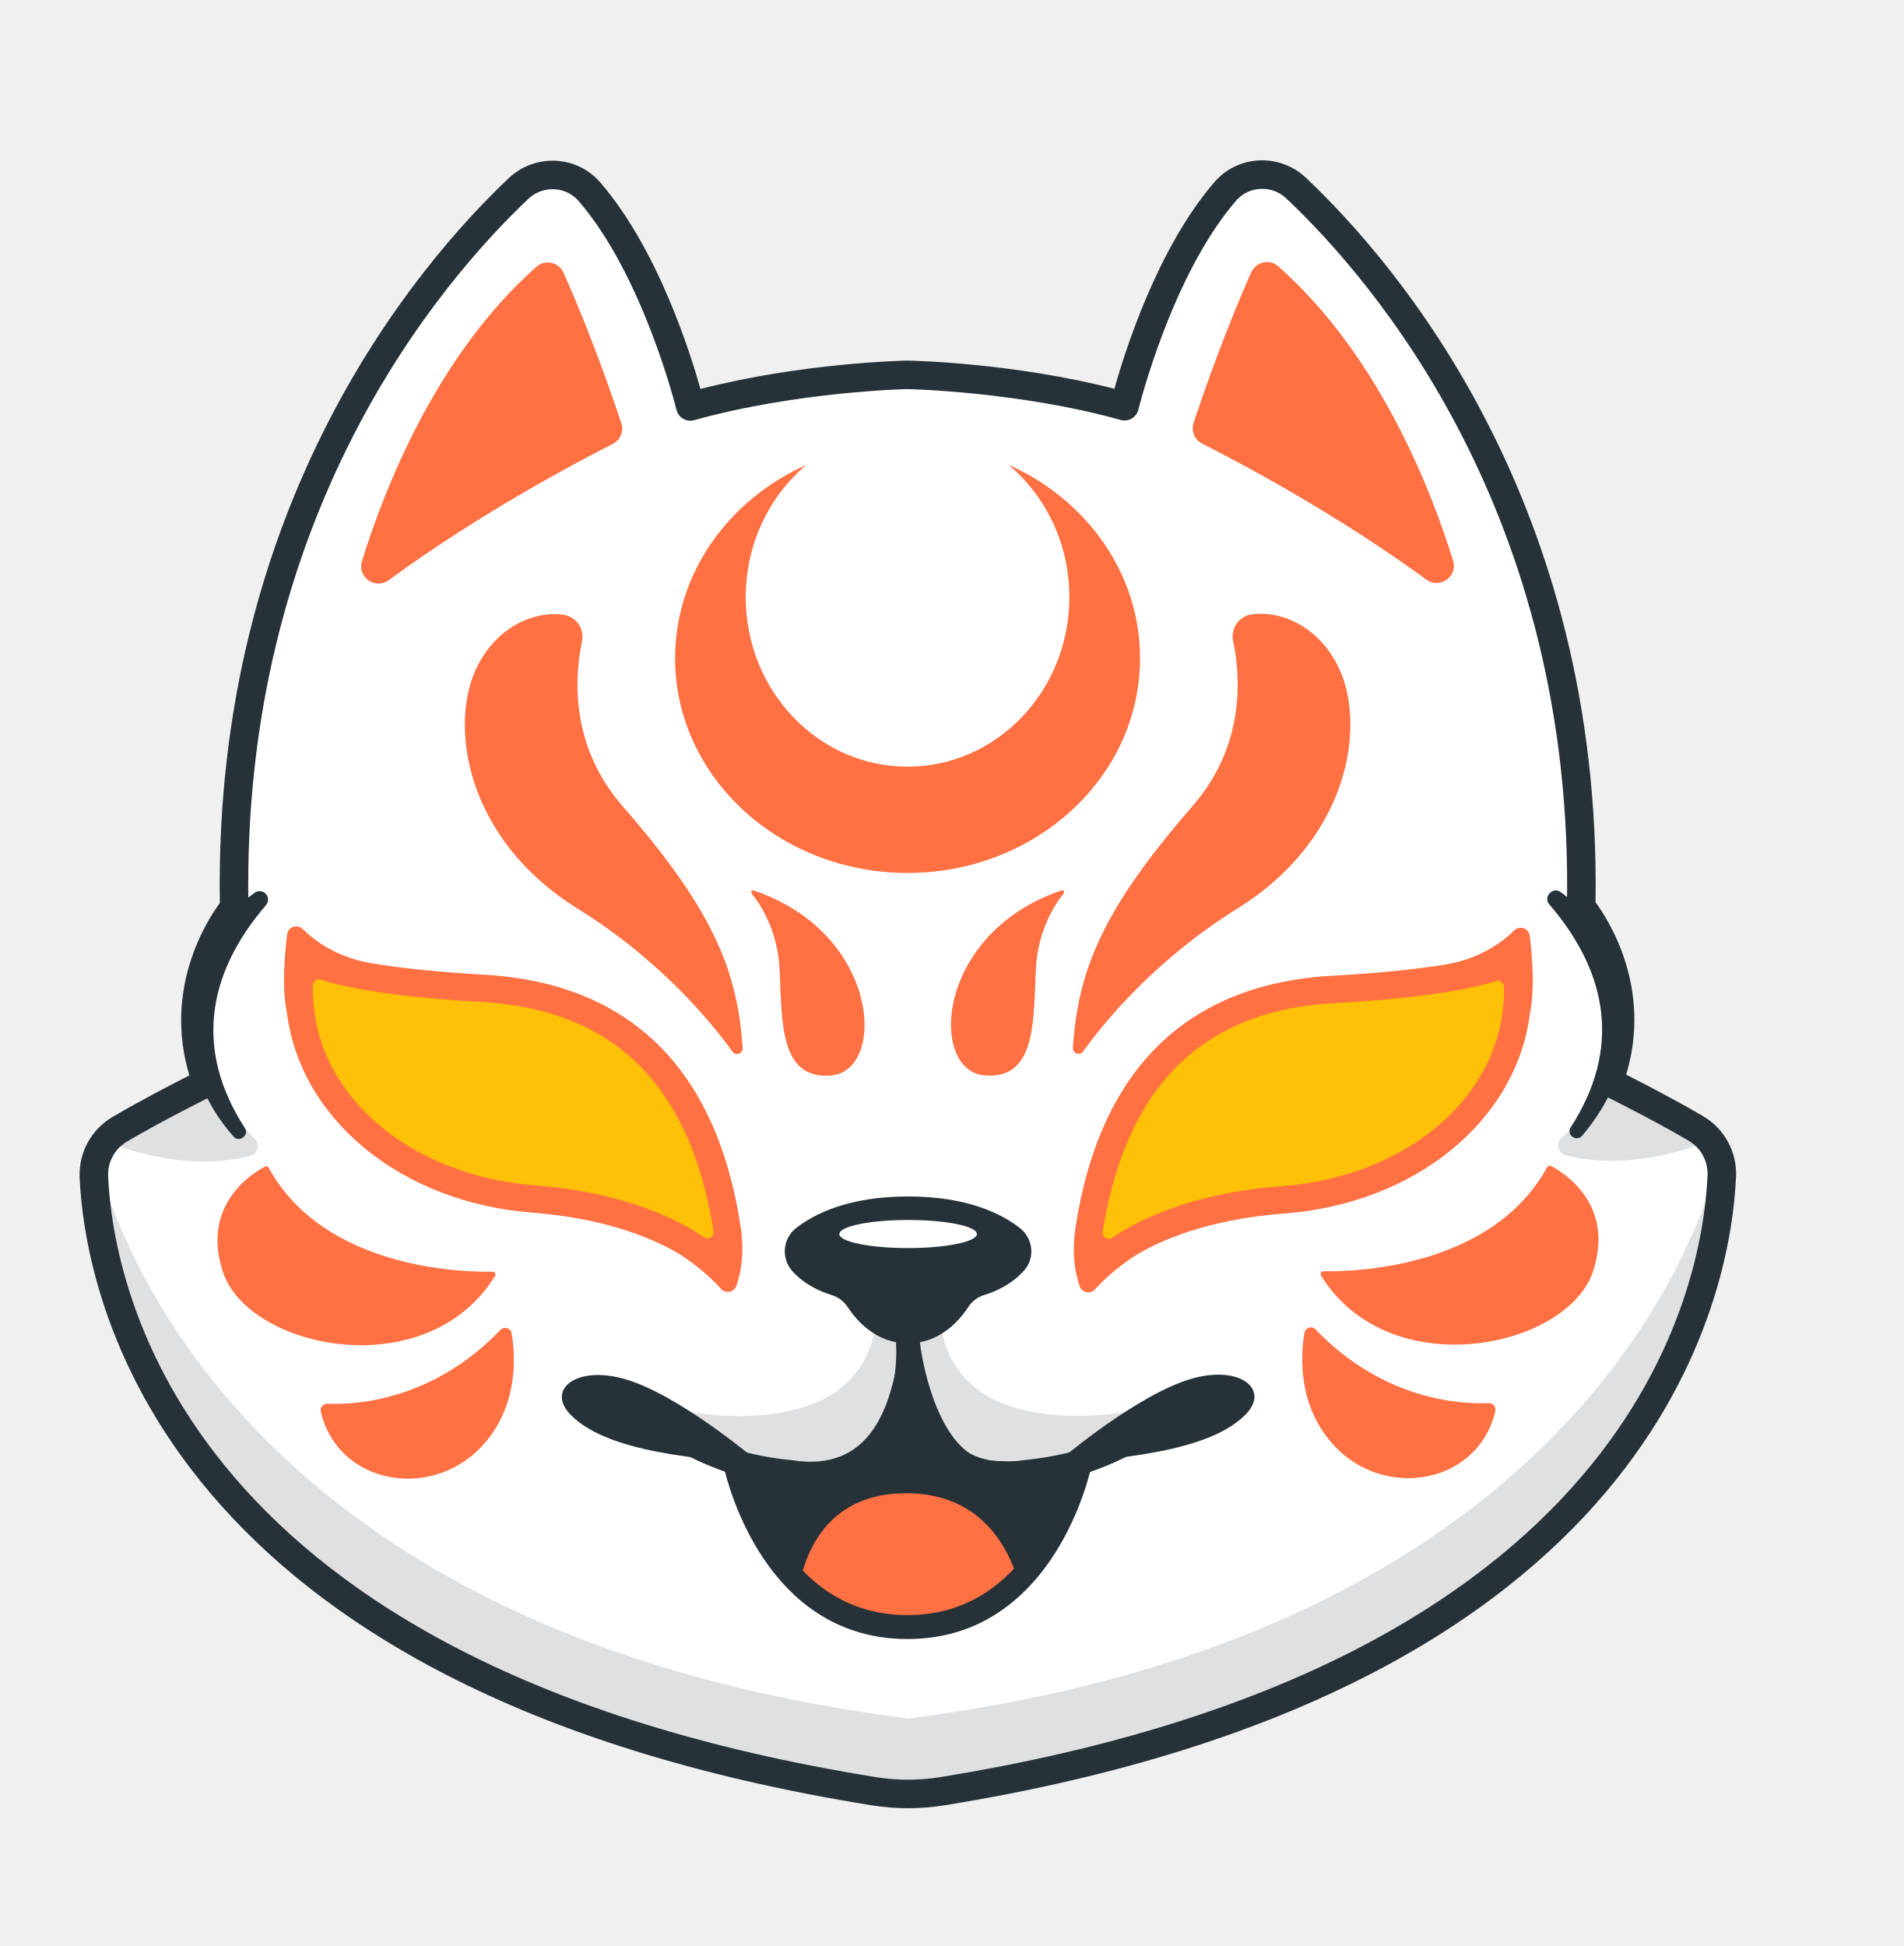
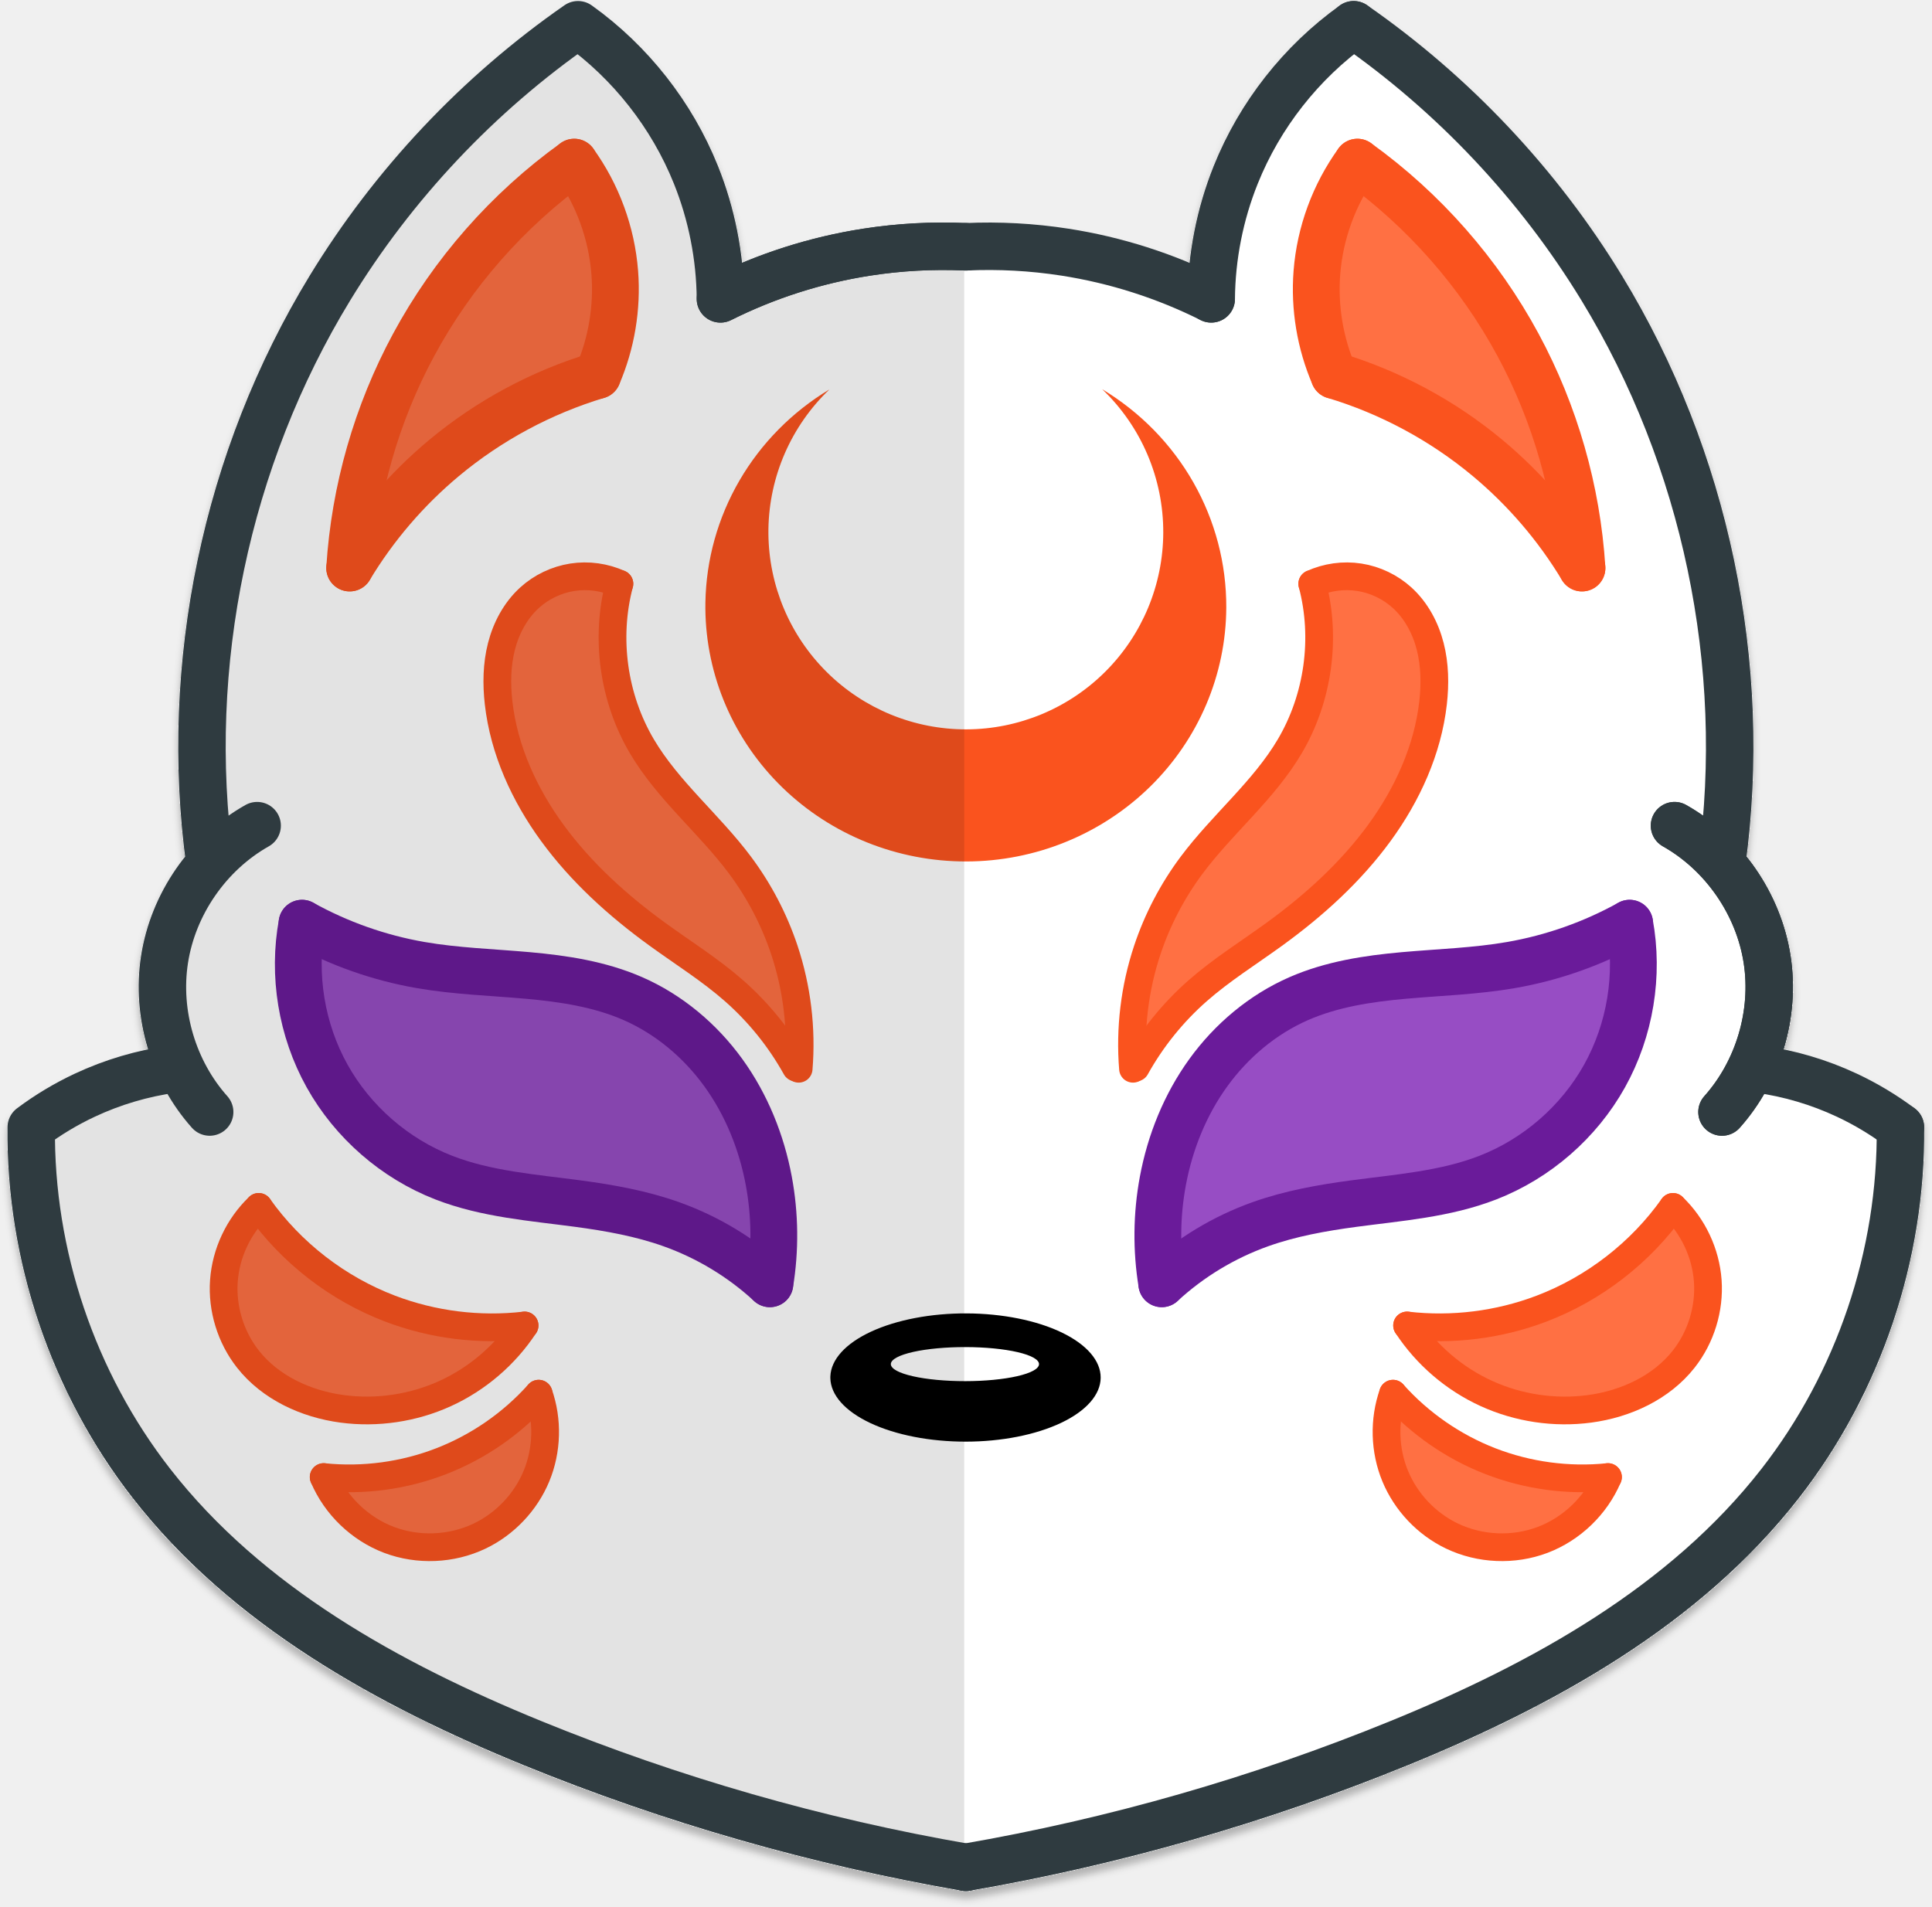
- <svg xmlns="http://www.w3.org/2000/svg" width="90" height="92" viewBox="0 0 90 92" fill="none">
-   <path d="M81.4 55.602C81.16 60.957 77.869 79.299 44.546 84.681C44.015 84.768 43.478 84.811 42.942 84.812C42.4 84.812 41.858 84.769 41.321 84.683C7.993 79.335 4.683 60.996 4.438 55.642C4.424 55.326 4.47 55.016 4.567 54.728C4.758 54.178 5.138 53.697 5.655 53.39C7.41 52.354 9.78 51.182 9.78 51.182C8.046 46.521 11.072 42.917 11.072 42.917C10.68 23.944 20.542 12.671 24.517 8.911C25.477 8.002 27.003 8.068 27.866 9.066C31.074 12.774 32.635 19.215 32.635 19.215C37.633 17.821 42.899 17.721 42.899 17.721C42.899 17.721 48.165 17.815 53.165 19.204C53.165 19.204 54.72 12.762 57.924 9.05C58.786 8.052 60.312 7.984 61.272 8.892C65.251 12.649 75.125 23.911 74.752 42.885C74.752 42.885 77.782 46.486 76.053 51.148C76.053 51.148 78.424 52.317 80.18 53.352C80.97 53.82 81.44 54.686 81.4 55.602Z" fill="white" />
-   <g opacity="0.15">
-     <path d="M81.286 54.688C80.387 58.315 74.239 77.238 42.94 81.245C11.637 77.27 5.469 58.354 4.567 54.728C4.47 55.017 4.424 55.327 4.438 55.642C4.683 60.997 7.993 79.335 41.321 84.683C41.858 84.769 42.4 84.812 42.942 84.812C43.484 84.811 44.026 84.768 44.562 84.682C77.885 79.299 81.176 60.957 81.416 55.602C81.429 55.287 81.383 54.977 81.286 54.688Z" fill="#263238" />
+ <svg xmlns="http://www.w3.org/2000/svg" width="1082" height="1068" viewBox="0 0 1082 1068" fill="none">
+   <g filter="url(#filter0_d_921_8196)">
+     <path d="M536.091 1041.13L406.296 1012.02L238.897 950.153L130.936 883.436L50.876 787.606L21.763 629.91L94.545 594.732L98.184 501.328L120.019 478.281L121.232 321.799L197.653 141.056L272.862 53.717L328.662 18.539L379.609 67.061L408.722 155.613L464.522 144.695L563.991 136.204L674.378 164.104L701.065 76.765L755.651 16.113L842.99 90.108L927.903 204.134L963.081 365.468L967.933 477.068L990.981 543.785L987.342 602.011L1041.93 612.928L1067.4 633.55L1040.72 752.428L1000.69 839.766L915.772 913.762L793.255 971.988L604.021 1030.21L536.091 1041.13Z" fill="white" />
+     <path d="M540.906 138.237C522.364 137.383 503.736 138.392 485.394 141.24C456.955 145.655 429.212 154.516 403.479 167.401" stroke="#2F3B40" stroke-width="26.588" stroke-linecap="round" stroke-linejoin="round" />
+     <path d="M540.905 1045.95C624.083 1031.59 705.695 1008.17 783.836 976.256C864.36 943.363 943.479 899.544 996.956 830.941C1040.93 774.525 1065.09 702.968 1064.32 631.441" stroke="#2F3B40" stroke-width="26.588" stroke-linecap="round" stroke-linejoin="round" />
+     <path d="M1064.32 631.442C1054.96 624.435 1044.88 618.389 1034.3 613.429C1018.71 606.129 1002.03 601.195 984.978 598.848" stroke="#2F3B40" stroke-width="26.588" stroke-linecap="round" stroke-linejoin="round" />
+     <path d="M964.392 622.864C984.81 599.998 994.351 567.818 989.696 537.519C984.916 506.405 965.223 477.925 937.802 462.466" stroke="#2F3B40" stroke-width="26.588" stroke-linecap="round" stroke-linejoin="round" />
+     <path d="M758.104 13.863C813.978 52.698 861.636 103.297 897.059 161.396C955.204 256.763 979.386 372.375 964.337 483.051" stroke="#2F3B40" stroke-width="26.588" stroke-linecap="round" stroke-linejoin="round" />
+     <path d="M678.333 167.4C678.528 143.656 683.209 119.957 692.057 97.922C705.515 64.405 728.722 34.869 758.104 13.863" stroke="#2F3B40" stroke-width="26.588" stroke-linecap="round" stroke-linejoin="round" />
+     <path d="M540.905 138.237C559.448 137.383 578.076 138.392 596.418 141.24C624.856 145.655 652.599 154.516 678.333 167.401" stroke="#2F3B40" stroke-width="26.588" stroke-linecap="round" stroke-linejoin="round" />
+     <path d="M617.275 218.011C628.131 228.38 636.762 240.851 642.642 254.664C648.522 268.477 651.527 283.342 651.475 298.354C651.37 327.565 639.711 355.548 619.044 376.191C598.376 396.834 570.38 408.46 541.169 408.53C511.958 408.6 483.907 397.108 463.141 376.565C442.375 356.021 430.581 328.095 430.336 298.886L430.346 296.248C430.587 281.614 433.73 267.172 439.595 253.762C445.46 240.351 453.929 228.239 464.511 218.126C443.622 230.701 426.307 248.228 414.167 269.089C402.027 289.95 395.453 313.471 395.053 337.478L395.034 340.888C395.357 378.621 410.916 414.696 438.311 441.234C465.707 467.772 502.714 482.616 541.249 482.525C579.785 482.435 616.718 467.416 643.983 440.75C671.249 414.083 686.63 377.935 686.768 340.201C686.854 315.708 680.508 291.605 668.337 270.207C656.167 248.808 638.586 230.834 617.275 218.011Z" fill="#FA531E" />
+     <path d="M200.686 301.784L205.538 230.822L269.829 142.27L326.842 96.781L339.579 131.353L345.644 190.185L331.694 207.167L264.977 241.133L200.686 301.784Z" fill="#FF7043" />
+     <path d="M195.834 318.161C198.596 274.589 210.895 231.646 231.619 193.218C253.372 152.881 284.393 117.579 321.598 90.82" stroke="#FA531E" stroke-width="26.2" stroke-linecap="round" stroke-linejoin="round" />
+     <path d="M334.698 210.288C342.49 192.236 345.814 172.275 344.293 152.672C342.573 130.5 334.626 108.843 321.598 90.82" stroke="#FA531E" stroke-width="26.2" stroke-linecap="round" stroke-linejoin="round" />
+     <path d="M195.834 318.16C209.846 294.878 227.779 273.963 248.65 256.563C273.834 235.566 303.296 219.722 334.698 210.287" stroke="#FA531E" stroke-width="26.2" stroke-linecap="round" stroke-linejoin="round" />
+     <path d="M292.4 438.877L278.676 388.699L286.395 342.81L321.992 323.939L344.294 325.655L343.864 369.829L361.877 422.152L408.625 478.763L437.359 531.085L445.936 586.41L415.486 562.822L361.448 517.79L328.425 491.2L292.4 438.877Z" fill="#FF7043" />
+     <path d="M447.286 598.637C449.118 576.24 446.38 553.48 439.289 532.157C433.614 515.095 425.17 498.961 414.414 484.552C397.197 461.487 374.16 442.856 359.518 418.076C343.51 390.984 338.857 357.414 346.892 326.988" stroke="#FA531E" stroke-width="15.526" stroke-linecap="round" stroke-linejoin="round" />
+     <path d="M445.785 597.993C436.801 581.831 425.03 567.222 411.149 555.005C397.846 543.298 382.74 533.862 368.389 523.466C346.123 507.337 325.456 488.667 309.253 466.453C293.614 445.011 282.213 420.043 279.231 393.671C278.038 383.123 278.207 372.326 280.84 362.043C283.472 351.76 288.673 341.991 296.516 334.839C303.168 328.773 311.629 324.718 320.523 323.331C329.418 321.945 338.711 323.234 346.893 326.988" stroke="#FA531E" stroke-width="15.526" stroke-linecap="round" stroke-linejoin="round" />
+     <path d="M164.901 530.441L192.801 606.863L215.242 637.189L277.107 665.695L369.298 683.891L434.802 709.364L422.672 617.78L344.431 555.915L252.847 544.998L164.901 530.441Z" fill="#974DC4" />
+     <path d="M431.163 719.07C415.25 704.401 396.355 692.981 375.97 685.712C359.166 679.72 341.491 676.554 323.809 674.188C298.431 670.792 272.467 668.902 248.601 659.632C221.108 648.953 197.552 628.443 183.191 602.682C168.831 576.921 163.773 546.1 169.147 517.1" stroke="#6A1B9A" stroke-width="26.2" stroke-linecap="round" stroke-linejoin="round" />
+     <path d="M431.163 719.07C434.295 700.022 434.089 680.429 430.556 661.451C426.514 639.733 418.053 618.744 405.108 600.842C392.163 582.941 374.675 568.203 354.438 559.345C335.984 551.267 315.751 548.183 295.686 546.386C275.622 544.588 255.407 543.992 235.56 540.543C212.322 536.504 189.771 528.544 169.146 517.1" stroke="#6A1B9A" stroke-width="26.2" stroke-linecap="round" stroke-linejoin="round" />
+     <path d="M143.067 676.918L163.688 695.416L198.26 724.53L247.994 737.57L282.566 749.094L267.1 762.74L233.741 786.091H192.194L157.016 777.297L130.633 757.281L126.084 707.244L143.067 676.918Z" fill="#FF7043" />
+     <path d="M293.786 742.42C282.952 758.931 267.382 772.297 249.42 780.505C231.458 788.713 211.162 791.737 191.587 789.122C171.366 786.42 151.43 777.259 138.82 761.222C129.168 748.947 124.283 733.019 125.391 717.443C126.5 701.866 133.592 686.791 144.885 676.006" stroke="#FA531E" stroke-width="15.526" stroke-linecap="round" stroke-linejoin="round" />
+     <path d="M293.786 742.42C268.447 745.338 242.42 742.086 218.578 733.023C189.12 721.825 163.12 701.708 144.886 676.006" stroke="#FA531E" stroke-width="15.526" stroke-linecap="round" stroke-linejoin="round" />
+     <path d="M184.109 830.44L205.339 855.1L235.36 865.822L269.67 861.533L295.402 837.301L303.336 785.837L245.01 817.145L207.912 826.366L184.109 830.44Z" fill="#FF7043" />
+     <path d="M181.277 827.333C188.07 843.347 201.613 856.369 217.883 862.526C234.152 868.684 252.923 867.893 268.616 860.388C282.833 853.59 294.391 841.401 300.425 826.843C306.458 812.285 306.911 795.493 301.672 780.631" stroke="#FA531E" stroke-width="15.526" stroke-linecap="round" stroke-linejoin="round" />
+     <path d="M181.277 827.333C203.527 829.607 226.306 826.529 247.154 818.43C267.958 810.348 286.807 797.28 301.672 780.631" stroke="#FA531E" stroke-width="15.526" stroke-linecap="round" stroke-linejoin="round" />
+     <path d="M541.442 735.661C521.446 735.571 502.187 739.239 487.871 745.863C473.555 752.488 465.345 761.532 465.034 771.019L465.029 771.877C465.196 781.365 473.269 790.437 487.486 797.111C501.702 803.785 520.907 807.518 540.905 807.495C560.903 807.473 580.068 803.696 594.217 796.99C608.366 790.285 616.348 781.195 616.42 771.706C616.491 762.217 608.646 753.1 594.598 746.346C580.549 739.592 561.439 735.751 541.442 735.661ZM540.794 754.531C551.754 754.555 562.227 755.575 569.927 757.368C577.628 759.162 581.929 761.583 581.894 764.104C581.854 766.624 577.478 769.039 569.722 770.821C561.966 772.602 551.46 773.605 540.499 773.611C529.537 773.617 519.01 772.625 511.217 770.853C503.425 769.08 498.999 766.67 498.908 764.149L498.913 763.923C499.085 761.403 503.585 759 511.432 757.24C519.279 755.481 529.835 754.507 540.794 754.531Z" fill="black" />
+     <path d="M964.392 622.864C984.81 599.998 994.35 567.818 989.695 537.519C984.915 506.405 965.223 477.925 937.802 462.466" stroke="#2F3B40" stroke-width="26.588" stroke-linecap="round" stroke-linejoin="round" />
+     <path d="M881.125 301.784L876.273 230.822L811.982 142.27L754.969 96.781L742.232 131.353L736.167 190.185L750.117 207.167L816.834 241.133L881.125 301.784Z" fill="#FF7043" />
+     <path d="M885.977 318.161C883.215 274.589 870.916 231.646 850.192 193.218C828.439 152.881 797.418 117.579 760.213 90.82" stroke="#FA531E" stroke-width="26.2" stroke-linecap="round" stroke-linejoin="round" />
+     <path d="M747.113 210.288C739.321 192.236 735.997 172.275 737.518 152.672C739.238 130.5 747.184 108.843 760.213 90.82" stroke="#FA531E" stroke-width="26.2" stroke-linecap="round" stroke-linejoin="round" />
+     <path d="M885.977 318.16C871.965 294.878 854.032 273.963 833.161 256.563C807.977 235.566 778.515 219.722 747.113 210.287" stroke="#FA531E" stroke-width="26.2" stroke-linecap="round" stroke-linejoin="round" />
+     <path d="M789.412 438.877L803.136 388.699L795.416 342.81L759.82 323.939L737.518 325.655L737.947 369.829L719.934 422.152L673.187 478.763L644.452 531.085L635.875 586.41L666.325 562.822L720.363 517.79L753.386 491.2L789.412 438.877Z" fill="#FF7043" />
+     <path d="M634.525 598.637C632.693 576.24 635.431 553.48 642.522 532.157C648.197 515.095 656.641 498.961 667.397 484.552C684.614 461.487 707.652 442.856 722.293 418.076C738.302 390.984 742.955 357.414 734.919 326.988" stroke="#FA531E" stroke-width="15.526" stroke-linecap="round" stroke-linejoin="round" />
+     <path d="M636.026 597.993C645.011 581.831 656.781 567.222 670.663 555.005C683.965 543.298 699.072 533.862 713.423 523.466C735.689 507.337 756.356 488.667 772.558 466.453C788.198 445.011 799.599 420.043 802.581 393.671C803.774 383.123 803.604 372.326 800.972 362.043C798.339 351.76 793.138 341.991 785.295 334.839C778.644 328.773 770.183 324.718 761.288 323.331C752.394 321.945 743.1 323.234 734.919 326.988" stroke="#FA531E" stroke-width="15.526" stroke-linecap="round" stroke-linejoin="round" />
+     <path d="M916.91 530.441L889.01 606.863L866.569 637.189L804.704 665.695L712.513 683.891L647.009 709.364L659.139 617.78L737.38 555.915L828.965 544.998L916.91 530.441Z" fill="#974DC4" />
+     <path d="M650.647 719.07C666.56 704.401 685.455 692.981 705.841 685.712C722.644 679.72 740.319 676.554 758.001 674.188C783.379 670.792 809.343 668.902 833.21 659.632C860.702 648.953 884.258 628.443 898.619 602.682C912.98 576.921 918.038 546.1 912.664 517.1" stroke="#6A1B9A" stroke-width="26.2" stroke-linecap="round" stroke-linejoin="round" />
+     <path d="M650.648 719.07C647.517 700.022 647.723 680.429 651.255 661.451C655.297 639.733 663.758 618.744 676.703 600.842C689.648 582.941 707.136 568.203 727.373 559.345C745.827 551.267 766.06 548.183 786.125 546.386C806.189 544.588 826.404 543.992 846.251 540.543C869.489 536.504 892.041 528.544 912.665 517.1" stroke="#6A1B9A" stroke-width="26.2" stroke-linecap="round" stroke-linejoin="round" />
+     <path d="M938.745 676.918L918.123 695.416L883.551 724.53L833.817 737.57L799.245 749.094L814.711 762.74L848.07 786.091H889.617L924.795 777.297L951.178 757.281L955.727 707.244L938.745 676.918Z" fill="#FF7043" />
+     <path d="M788.024 742.42C798.859 758.931 814.429 772.297 832.391 780.505C850.353 788.713 870.648 791.737 890.223 789.122C910.444 786.42 930.38 777.259 942.99 761.222C952.642 748.947 957.528 733.019 956.42 717.443C955.311 701.866 948.218 686.791 936.925 676.006" stroke="#FA531E" stroke-width="15.526" stroke-linecap="round" stroke-linejoin="round" />
+     <path d="M788.024 742.42C813.363 745.338 839.391 742.086 863.233 733.023C892.69 721.825 918.69 701.708 936.925 676.006" stroke="#FA531E" stroke-width="15.526" stroke-linecap="round" stroke-linejoin="round" />
+     <path d="M897.702 830.44L876.473 855.1L846.452 865.822L812.142 861.533L786.41 837.301L778.476 785.837L836.802 817.145L873.9 826.366L897.702 830.44Z" fill="#FF7043" />
+     <path d="M900.534 827.333C893.742 843.347 880.198 856.369 863.929 862.526C847.66 868.684 828.889 867.893 813.195 860.388C798.978 853.59 787.42 841.401 781.387 826.843C775.353 812.285 774.9 795.493 780.14 780.631" stroke="#FA531E" stroke-width="15.526" stroke-linecap="round" stroke-linejoin="round" />
+     <path d="M900.534 827.333C878.284 829.607 855.506 826.529 834.658 818.43C813.853 810.348 795.005 797.28 780.14 780.631" stroke="#FA531E" stroke-width="15.526" stroke-linecap="round" stroke-linejoin="round" />
+     <path d="M540.007 1049.89V142.182L464.23 146.215L406.005 164.41L393.874 113.766L345.05 34.009L319.879 21.271L210.873 119.88L130.245 284.568L106.657 387.498L123.812 489.569L85.213 526.024L93.791 596.359L69.774 614.801L15.307 634.1L31.175 755.043L86.071 841.246L182.139 918.444L312.088 985.348L454.903 1030.38L540.007 1049.89Z" fill="black" fill-opacity="0.112" />
+     <path d="M540.905 1045.95C457.727 1031.59 376.115 1008.17 297.974 976.256C217.45 943.364 138.331 899.545 84.855 830.942C40.878 774.526 16.716 702.969 17.491 631.442C26.848 624.435 36.926 618.388 47.512 613.429C63.096 606.129 79.785 601.195 96.833 598.847M117.418 622.864C97.001 599.998 87.46 567.818 92.115 537.519C96.895 506.405 116.587 477.925 144.009 462.466M117.474 483.051C102.425 372.375 126.606 256.763 184.752 161.396C220.175 103.297 267.833 52.698 323.708 13.863C353.089 34.869 376.296 64.405 389.754 97.922C398.601 119.957 403.282 143.656 403.477 167.4M540.906 138.237C522.364 137.383 503.736 138.391 485.394 141.239C456.955 145.655 429.212 154.515 403.479 167.4" stroke="#2F3B40" stroke-width="26.588" stroke-linecap="round" stroke-linejoin="round" />
  </g>
-   <g opacity="0.15">
-     <path d="M54.635 66.443C54.635 66.443 50.913 67.561 47.664 66.447C44.415 65.333 44.462 62.306 44.462 62.306L42.934 62.306L41.407 62.307C41.407 62.307 41.456 65.334 38.208 66.452C34.96 67.569 31.238 66.455 31.238 66.455C30.566 68.34 36.461 70.094 39.385 69.579C42.309 69.065 42.935 63.991 42.935 63.991C42.935 63.991 43.566 69.064 46.49 69.576C49.415 70.087 55.309 68.327 54.635 66.443Z" fill="#263238" />
-   </g>
-   <g opacity="0.15">
-     <path d="M4.996 53.959C4.996 53.959 8.565 55.534 11.839 54.639C12.188 54.544 12.307 54.108 12.051 53.853C11.284 53.089 9.97 51.569 9.634 49.842L9.779 51.182L4.996 53.959Z" fill="#263238" />
-   </g>
-   <g opacity="0.15">
-     <path d="M80.856 53.92C80.856 53.92 77.29 55.499 74.014 54.607C73.665 54.512 73.546 54.077 73.802 53.821C74.568 53.056 75.88 51.535 76.214 49.808L76.07 51.148L80.856 53.92Z" fill="#263238" />
-   </g>
-   <path d="M28.968 20.988C27.331 21.816 22.744 24.23 18.379 27.425C17.743 27.891 16.88 27.286 17.112 26.533C18.16 23.136 20.625 16.8 25.362 12.609C25.773 12.245 26.42 12.394 26.643 12.895C27.219 14.192 28.275 16.703 29.372 20.001C29.5 20.385 29.33 20.806 28.968 20.988Z" fill="#FF7043" />
-   <path d="M56.833 20.974C58.472 21.8 63.061 24.209 67.429 27.4C68.066 27.865 68.929 27.259 68.696 26.506C67.644 23.11 65.172 16.777 60.431 12.591C60.02 12.227 59.373 12.377 59.15 12.879C58.575 14.176 57.523 16.689 56.428 19.987C56.301 20.372 56.471 20.792 56.833 20.974Z" fill="#FF7043" />
-   <path d="M53.896 31.113C53.899 36.718 48.981 41.267 42.911 41.27C36.842 41.273 31.919 36.729 31.916 31.124C31.914 27.098 34.45 23.619 38.126 21.975C36.374 23.443 35.254 25.703 35.255 28.237C35.258 32.662 38.684 36.249 42.909 36.246C47.134 36.244 50.556 32.654 50.554 28.229C50.553 25.695 49.43 23.436 47.676 21.97C51.355 23.61 53.894 27.087 53.896 31.113Z" fill="#FF7043" />
-   <path d="M26.637 29.064C27.239 29.148 27.642 29.732 27.515 30.326C27.191 31.841 26.881 35.18 29.424 38.101C33.56 42.853 34.859 45.717 35.109 49.539C35.127 49.809 34.784 49.937 34.627 49.718C33.638 48.343 31.238 45.4 27.306 42.956C21.979 39.643 21.255 34.289 22.503 31.632C23.455 29.605 25.273 28.872 26.637 29.064Z" fill="#FF7043" />
-   <path d="M59.173 29.047C58.571 29.132 58.168 29.716 58.296 30.31C58.622 31.825 58.936 35.163 56.395 38.088C52.264 42.844 50.968 45.708 50.722 49.532C50.705 49.801 51.047 49.928 51.205 49.709C52.192 48.334 54.589 45.389 58.518 42.94C63.842 39.622 64.56 34.267 63.31 31.611C62.356 29.585 60.537 28.854 59.173 29.047Z" fill="#FF7043" />
-   <path d="M35.629 42.099C35.545 42.071 35.48 42.178 35.538 42.249C35.947 42.749 36.78 43.993 36.86 45.895C36.967 48.425 36.899 51.033 39.276 50.847C41.938 50.639 41.619 44.111 35.629 42.099Z" fill="#FF7043" />
-   <path d="M50.195 42.092C50.278 42.063 50.343 42.17 50.286 42.241C49.877 42.742 49.046 43.986 48.967 45.889C48.862 48.419 48.934 51.027 46.557 50.843C43.894 50.638 44.207 44.11 50.195 42.092Z" fill="#FF7043" />
-   <path d="M23.284 60.121C21.936 60.147 15.349 60.024 12.701 55.208C12.666 55.145 12.59 55.119 12.526 55.153C11.957 55.45 9.49 56.948 10.537 60.129C11.74 63.786 20.181 65.546 23.401 60.324C23.456 60.234 23.388 60.118 23.284 60.121Z" fill="#FF7043" />
-   <path d="M15.482 66.363C16.679 66.418 20.398 66.279 23.662 62.87C23.838 62.687 24.145 62.784 24.187 63.034C24.373 64.133 24.516 66.542 22.746 68.41C20.344 70.944 15.977 70.176 15.167 66.743C15.12 66.543 15.277 66.354 15.482 66.363Z" fill="#FF7043" />
-   <path d="M62.569 60.1C63.916 60.126 70.503 59.995 73.146 55.177C73.181 55.114 73.257 55.088 73.32 55.121C73.89 55.418 76.359 56.913 75.315 60.096C74.116 63.754 65.676 65.522 62.451 60.303C62.395 60.214 62.464 60.098 62.569 60.1Z" fill="#FF7043" />
-   <path d="M70.376 66.335C69.179 66.391 65.461 66.256 62.192 62.85C62.017 62.667 61.71 62.764 61.668 63.014C61.483 64.114 61.342 66.523 63.114 68.389C65.519 70.921 69.885 70.148 70.692 66.714C70.739 66.515 70.581 66.325 70.376 66.335Z" fill="#FF7043" />
-   <path d="M12.556 42.813C9.78 46.058 9.191 49.652 11.578 53.332C11.798 53.674 11.302 54.042 11.039 53.729C8.37 50.735 8.179 46.389 10.852 43.321C11.204 42.908 11.577 42.542 12.036 42.207C12.214 42.076 12.465 42.115 12.595 42.294C12.714 42.456 12.69 42.674 12.556 42.813Z" fill="#263238" />
-   <path d="M73.785 42.175C76.43 44.135 77.64 47.872 76.429 50.964C76.044 51.979 75.475 52.898 74.794 53.696C74.673 53.837 74.462 53.854 74.32 53.733C74.192 53.624 74.167 53.438 74.254 53.299C76.647 49.602 76.036 45.999 73.244 42.756C72.94 42.405 73.415 41.897 73.785 42.175Z" fill="#263238" />
-   <path d="M42.923 56.564C40.121 56.566 38.496 57.385 37.632 58.062C36.99 58.566 36.921 59.51 37.472 60.111C38.062 60.756 38.826 61.076 39.32 61.227C39.629 61.321 39.898 61.523 40.075 61.794C40.489 62.427 41.417 63.509 42.926 63.508C44.435 63.507 45.362 62.425 45.776 61.791C45.953 61.52 46.221 61.318 46.531 61.223C47.04 61.067 47.837 60.73 48.434 60.042C48.946 59.451 48.833 58.541 48.217 58.059C47.352 57.382 45.727 56.563 42.923 56.564Z" fill="#263238" />
-   <path d="M43.282 63.187C43.632 65.772 42.692 69.045 40.01 70.011C39.116 70.344 38.131 70.334 37.295 70.228C34.747 70.025 32.256 68.922 30.221 67.402C29.548 66.947 28.889 66.529 28.168 66.196C27.976 66.109 27.892 65.882 27.98 65.691C28.057 65.524 28.24 65.439 28.412 65.479C30.076 65.855 31.453 66.973 32.893 67.742C34.285 68.488 35.828 68.878 37.423 69.03C41.263 69.65 42.241 66.347 42.58 63.22C42.603 62.8 43.222 62.771 43.282 63.187Z" fill="#263238" />
-   <path d="M35.916 69.166C35.916 69.166 32.629 66.347 30.04 65.364C27.451 64.38 25.792 65.604 26.921 66.826C28.05 68.049 30.639 68.897 35.916 69.166Z" fill="#263238" />
-   <path d="M43.282 63.219C43.626 66.348 44.605 69.647 48.445 69.024C50.04 68.87 51.583 68.479 52.974 67.731C54.413 66.961 55.789 65.841 57.452 65.464C57.889 65.363 58.111 65.989 57.699 66.18C56.977 66.513 56.319 66.933 55.646 67.389C53.598 68.918 51.137 70.011 48.574 70.222C45.438 70.727 43.236 68.822 42.66 65.788C42.494 64.923 42.456 64.065 42.58 63.187C42.608 62.995 42.786 62.861 42.978 62.888C43.15 62.912 43.272 63.055 43.282 63.219Z" fill="#263238" />
-   <path d="M49.952 69.158C49.952 69.158 53.236 66.337 55.825 65.35C58.413 64.364 60.073 65.586 58.945 66.809C57.818 68.033 55.229 68.884 49.952 69.158Z" fill="#263238" />
-   <path d="M42.932 59.004C44.728 59.004 46.184 58.705 46.183 58.339C46.183 57.972 44.727 57.675 42.931 57.676C41.136 57.677 39.68 57.975 39.68 58.342C39.681 58.709 41.136 59.005 42.932 59.004Z" fill="white" />
-   <path d="M51.042 69.186C51.029 69.262 50.382 72.486 48.137 74.749C46.916 75.98 45.22 76.925 42.894 76.922C40.654 76.919 39.001 76.039 37.793 74.873C35.442 72.6 34.774 69.246 34.761 69.167C34.86 69.223 37.177 70.536 40.191 69.3C43.129 68.094 42.952 63.919 42.93 63.535C42.985 63.972 43.706 69.415 46.794 69.618C49.925 69.826 50.987 69.219 51.042 69.186Z" fill="#263238" />
-   <path d="M48.137 74.749C46.916 75.98 45.22 76.925 42.894 76.922C40.654 76.919 39.001 76.039 37.793 74.873C38.148 73.174 39.278 70.589 42.841 70.594C46.308 70.598 47.634 73.051 48.137 74.749Z" fill="#FF7043" />
-   <path d="M41.561 77.384C35.647 76.436 34.218 69.347 34.203 69.271C34.162 69.052 34.252 68.829 34.435 68.701C34.617 68.573 34.857 68.564 35.049 68.678C35.134 68.728 37.214 69.91 39.977 68.776C42.635 67.685 42.365 63.592 42.362 63.55C42.339 63.243 42.567 62.973 42.874 62.945C43.181 62.917 43.455 63.139 43.489 63.446C43.657 64.956 44.594 68.907 46.831 69.055C49.746 69.246 50.747 68.702 50.757 68.697C50.948 68.588 51.192 68.598 51.371 68.727C51.55 68.856 51.643 69.074 51.601 69.291C51.586 69.373 49.929 77.496 42.893 77.488C42.426 77.487 41.982 77.451 41.561 77.384ZM35.597 70.113C36.246 72.139 38.162 76.349 42.894 76.356C47.699 76.361 49.612 72.021 50.236 70.036C49.516 70.182 48.402 70.292 46.757 70.184C44.843 70.06 43.734 68.314 43.11 66.646C42.714 67.904 41.933 69.197 40.407 69.823C38.389 70.651 36.661 70.426 35.597 70.113Z" fill="#263238" />
-   <path d="M35.014 57.994C33.872 50.471 29.724 46.472 22.879 46.08C20.411 45.939 18.702 45.731 17.545 45.536C16.425 45.347 15.365 44.87 14.517 44.113C14.449 44.053 14.382 43.99 14.316 43.925C14.058 43.67 13.621 43.812 13.576 44.172C13.452 45.157 13.326 46.701 13.557 47.847C13.559 47.858 13.562 47.867 13.564 47.877C14.185 52.882 18.927 56.846 25.157 57.329C28.862 57.616 31.107 58.673 32.151 59.309C32.189 59.333 33.256 59.997 34.08 60.928C34.298 61.175 34.702 61.101 34.812 60.79C35.016 60.215 35.208 59.275 35.014 57.994Z" fill="#FF7043" />
-   <path d="M14.79 46.598C14.794 46.396 14.987 46.253 15.179 46.317C15.936 46.573 18.014 47.1 22.805 47.375C30.17 47.797 32.846 52.68 33.733 58.2C33.775 58.459 33.487 58.641 33.271 58.491C32.23 57.766 29.706 56.381 25.257 56.036C19.319 55.575 14.688 51.683 14.79 46.598Z" fill="#FFC107" />
-   <path d="M50.849 58.013C52.008 50.492 56.166 46.504 63.011 46.127C65.48 45.991 67.189 45.788 68.346 45.596C69.467 45.409 70.528 44.934 71.378 44.18C71.446 44.12 71.514 44.057 71.58 43.992C71.838 43.738 72.275 43.881 72.319 44.24C72.441 45.226 72.562 46.77 72.329 47.917C72.327 47.927 72.325 47.935 72.322 47.946C71.69 52.95 66.938 56.902 60.708 57.371C57.002 57.65 54.755 58.701 53.708 59.335C53.671 59.358 52.602 60.02 51.776 60.949C51.557 61.195 51.153 61.12 51.044 60.81C50.842 60.234 50.651 59.293 50.849 58.013Z" fill="#FF7043" />
-   <path d="M71.099 46.664C71.096 46.462 70.903 46.318 70.711 46.382C69.954 46.636 67.874 47.159 63.083 47.422C55.716 47.827 53.029 52.703 52.129 58.221C52.087 58.48 52.374 58.663 52.59 58.514C53.633 57.791 56.161 56.412 60.61 56.077C66.55 55.63 71.19 51.749 71.099 46.664Z" fill="#FFC107" />
-   <path d="M41.218 85.35C41.216 85.35 41.215 85.35 41.214 85.35C7.479 79.935 4.021 61.266 3.765 55.673C3.712 54.504 4.305 53.407 5.313 52.811C6.585 52.058 8.151 51.249 8.954 50.842C7.714 46.737 9.776 43.528 10.394 42.692C10.083 23.723 19.833 12.413 24.053 8.42C24.647 7.859 25.456 7.56 26.272 7.6C27.093 7.642 27.84 8.005 28.377 8.625C31.074 11.744 32.616 16.614 33.114 18.39C37.92 17.154 42.678 17.051 42.886 17.047C43.119 17.05 47.879 17.149 52.685 18.38C53.181 16.604 54.718 11.732 57.412 8.61C57.948 7.99 58.695 7.625 59.517 7.583C60.332 7.542 61.141 7.84 61.735 8.401C65.96 12.389 75.721 23.689 75.43 42.658C76.049 43.494 78.114 46.702 76.879 50.807C77.682 51.214 79.249 52.021 80.521 52.772C81.53 53.367 82.124 54.464 82.072 55.633C81.822 61.226 78.383 79.898 44.654 85.348C44.653 85.348 44.653 85.348 44.653 85.348C43.513 85.532 42.357 85.533 41.218 85.35ZM26.387 8.966C26.327 8.956 26.266 8.95 26.205 8.947C25.748 8.924 25.313 9.085 24.98 9.399C20.872 13.286 11.361 24.33 11.746 42.902C11.75 43.066 11.694 43.224 11.589 43.35C11.477 43.484 8.842 46.727 10.411 50.947C10.531 51.27 10.388 51.633 10.078 51.786C10.054 51.798 7.71 52.959 6 53.971C5.421 54.313 5.082 54.941 5.112 55.611C5.356 60.947 8.697 78.765 41.428 84.019C41.429 84.019 41.43 84.019 41.431 84.019C42.428 84.179 43.441 84.178 44.439 84.017C77.164 78.73 80.487 60.908 80.725 55.572C80.755 54.903 80.415 54.274 79.836 53.933C78.125 52.923 75.779 51.764 75.755 51.752C75.446 51.6 75.301 51.237 75.421 50.914C76.986 46.692 74.348 43.452 74.235 43.316C74.131 43.191 74.075 43.032 74.078 42.87C74.444 24.297 64.921 13.263 60.81 9.381C60.477 9.067 60.042 8.906 59.585 8.93C59.135 8.953 58.725 9.152 58.433 9.491C55.376 13.033 53.835 19.3 53.82 19.363C53.777 19.541 53.663 19.694 53.506 19.786C53.348 19.879 53.159 19.903 52.984 19.854C48.131 18.504 42.939 18.395 42.887 18.395C42.86 18.396 37.668 18.509 32.817 19.865C32.641 19.914 32.453 19.89 32.295 19.797C32.137 19.704 32.023 19.552 31.98 19.374C31.965 19.311 30.418 13.046 27.357 9.507C27.104 9.215 26.765 9.026 26.387 8.966Z" fill="#263238" />
+   <defs>
+     <filter id="filter0_d_921_8196" x="0.179" y="0.568" width="1081.45" height="1066.68" filterUnits="userSpaceOnUse" color-interpolation-filters="sRGB">
+       <feFlood flood-opacity="0" result="BackgroundImageFix" />
+       <feColorMatrix in="SourceAlpha" type="matrix" values="0 0 0 0 0 0 0 0 0 0 0 0 0 0 0 0 0 0 127 0" result="hardAlpha" />
+       <feOffset dy="4" />
+       <feGaussianBlur stdDeviation="2" />
+       <feComposite in2="hardAlpha" operator="out" />
+       <feColorMatrix type="matrix" values="0 0 0 0 0 0 0 0 0 0 0 0 0 0 0 0 0 0 0.25 0" />
+       <feBlend mode="normal" in2="BackgroundImageFix" result="effect1_dropShadow_921_8196" />
+       <feBlend mode="normal" in="SourceGraphic" in2="effect1_dropShadow_921_8196" result="shape" />
+     </filter>
+   </defs>
</svg>
